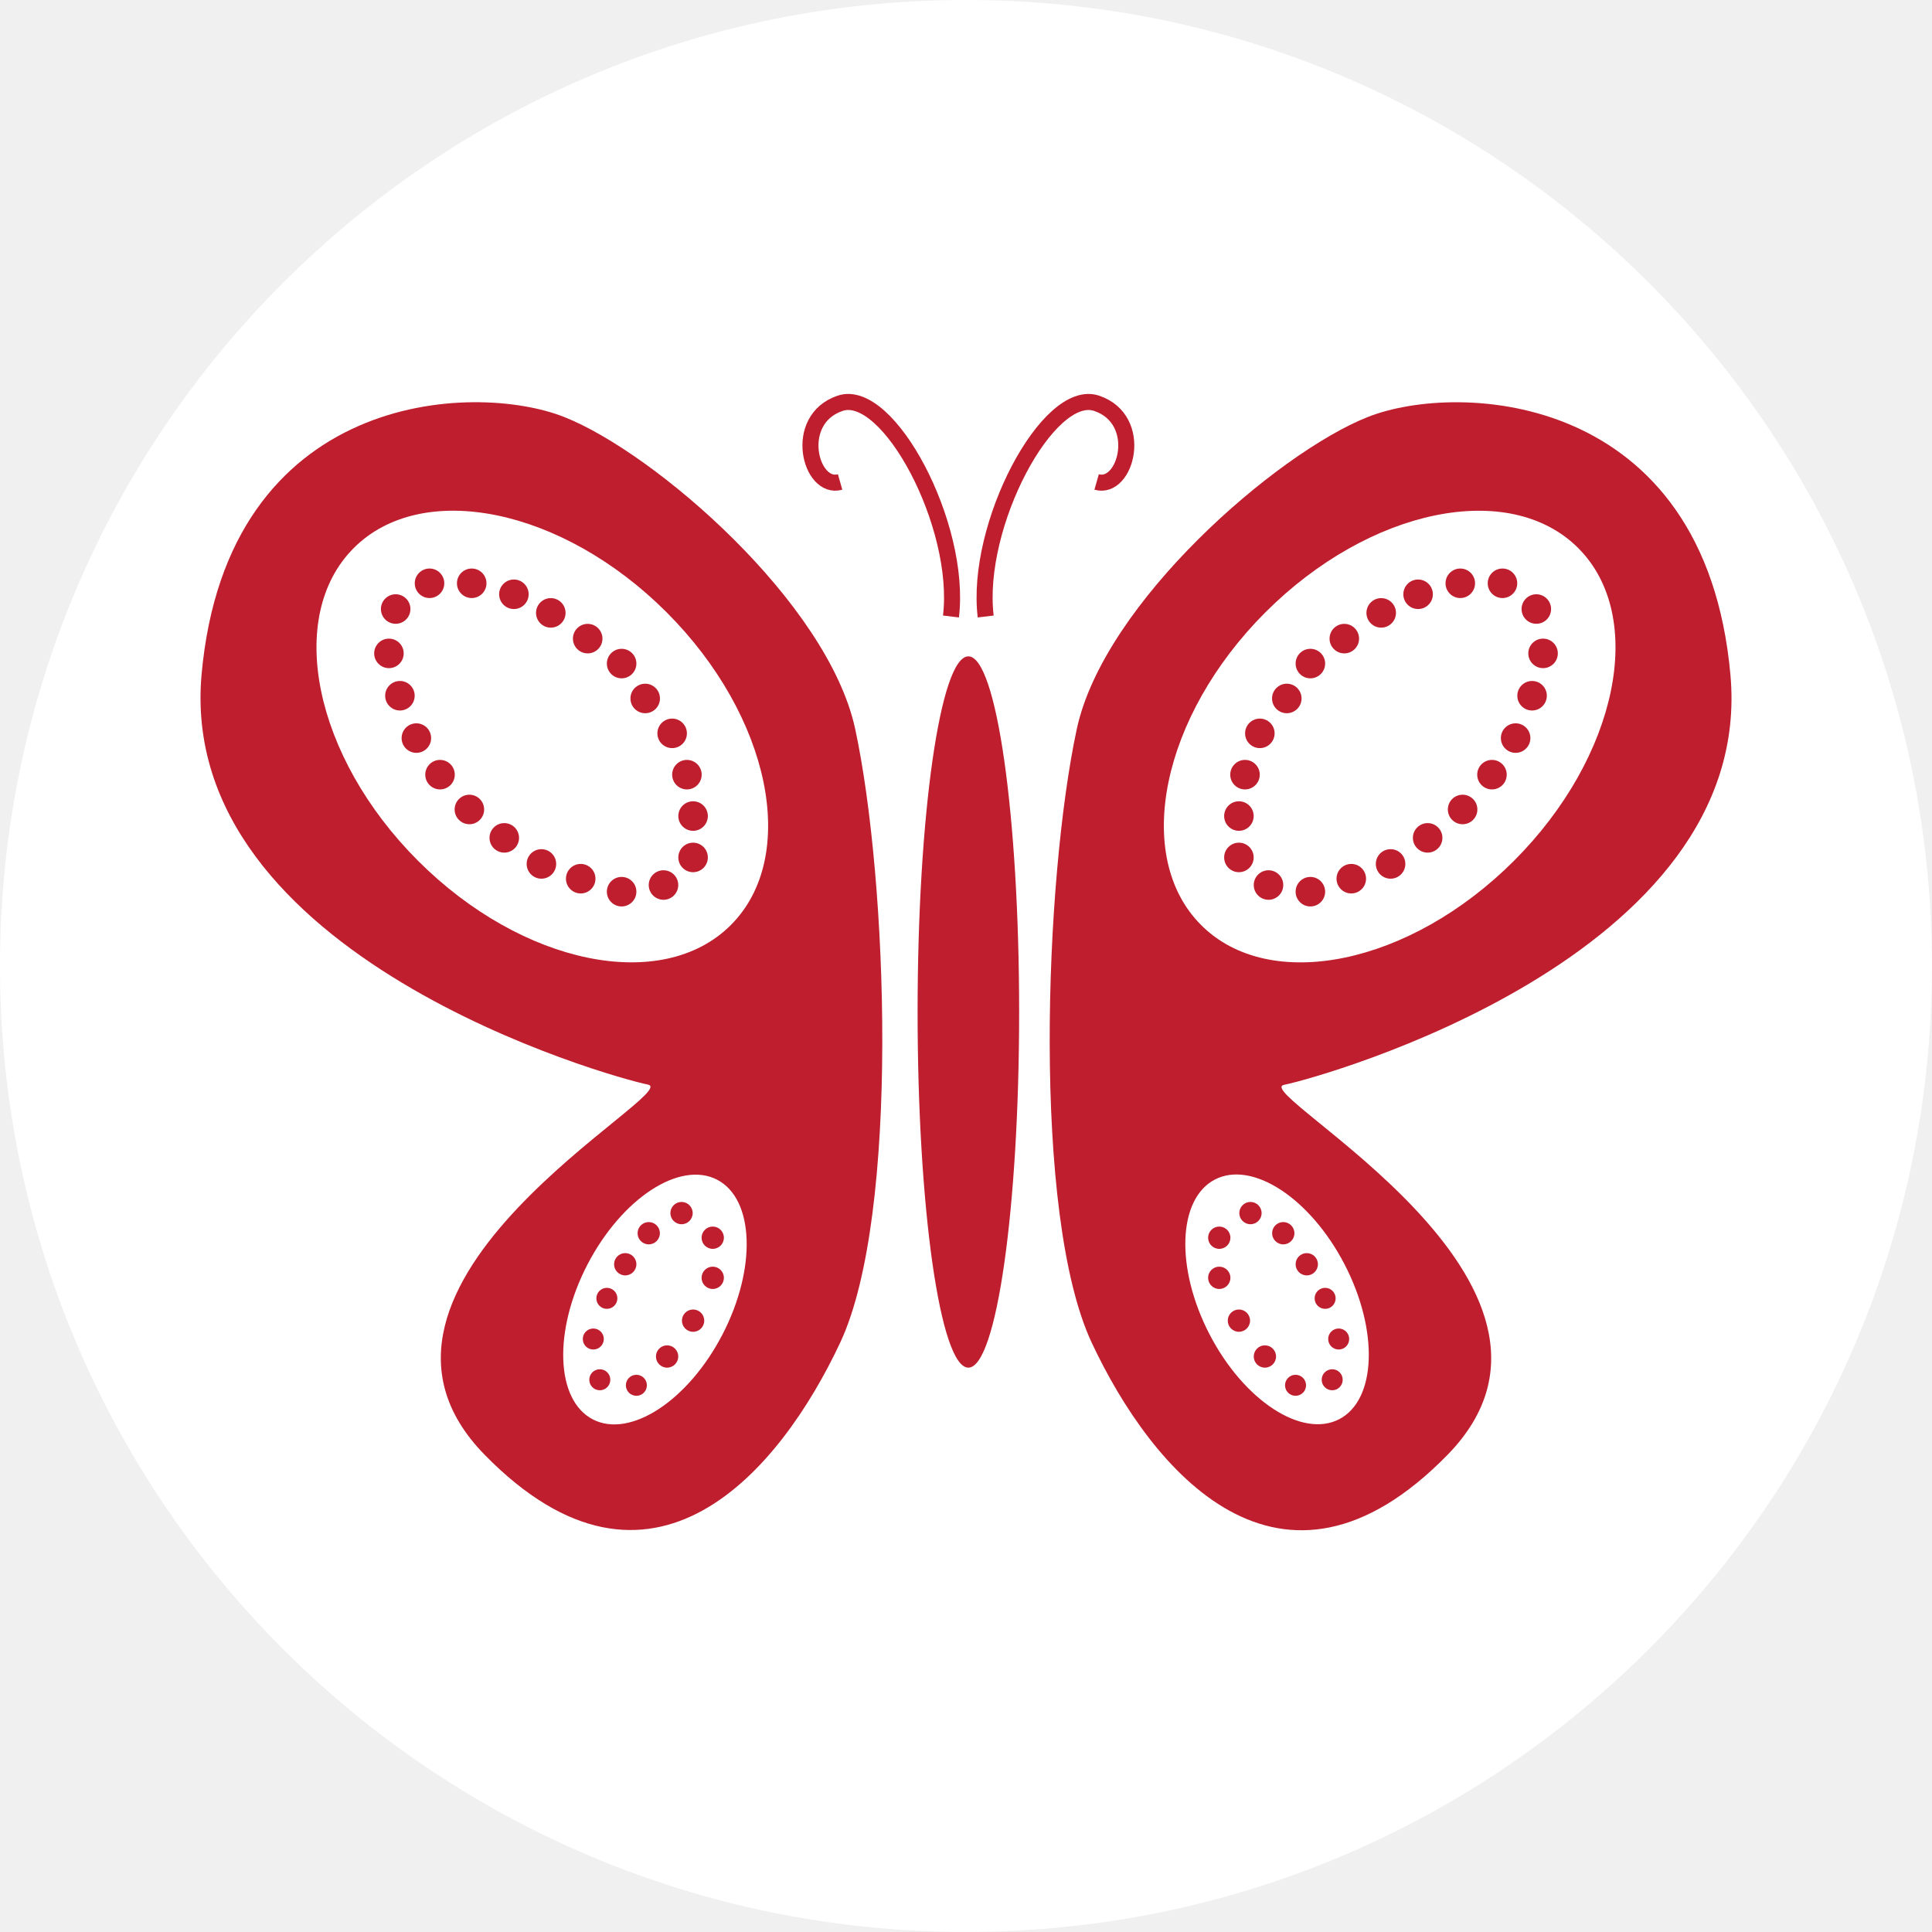
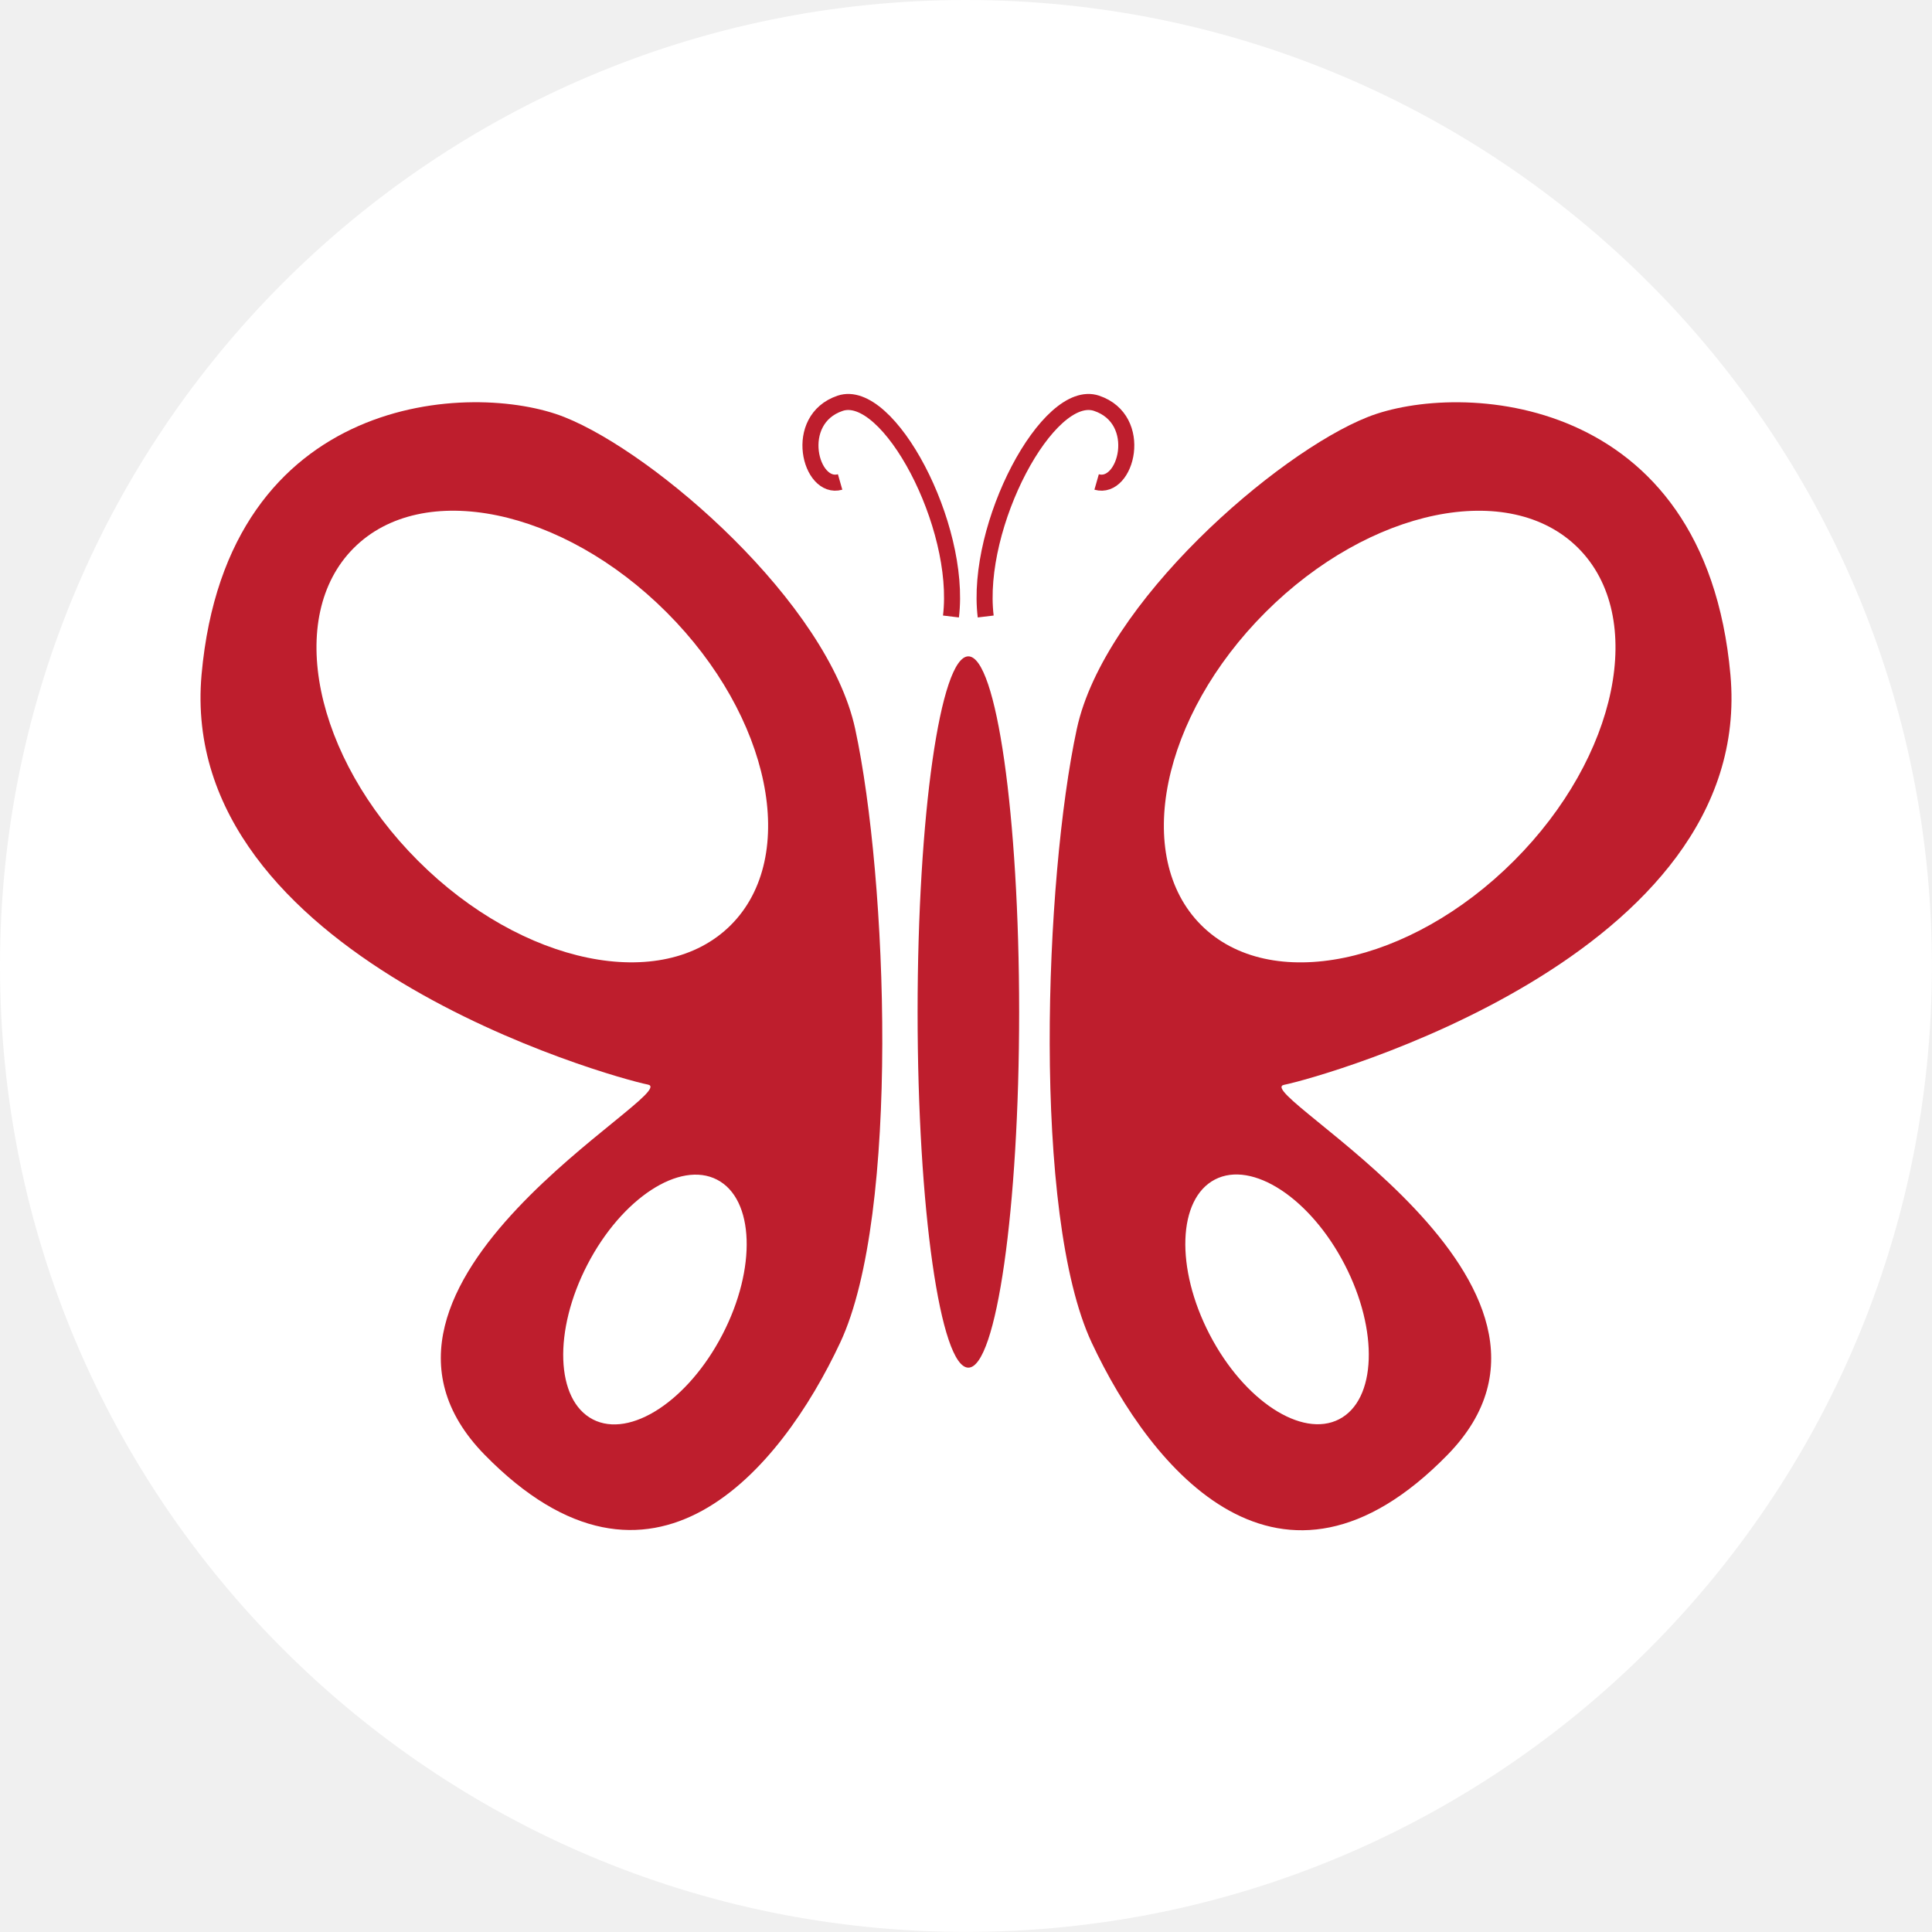
- <svg xmlns="http://www.w3.org/2000/svg" viewBox="0 0 240.87 240.87">
+ <svg xmlns="http://www.w3.org/2000/svg" id="icon" viewBox="0 0 240.87 240.87">
  <defs>
-     <style>.cls-1{fill:#fff;}.cls-2{fill:#be1e2d;}.cls-3{fill:none;stroke:#be1e2d;stroke-miterlimit:10;stroke-width:2px;}</style>
+     <style>
+ 			.cls-1{fill:#fff;}.cls-2{fill:#be1e2d;}.cls-3{fill:none;stroke:#be1e2d;stroke-miterlimit:10;stroke-width:2px;}
+ 
+ 			#small-dots-1, #small-dots-2, #small-dots-3, #small-dots-4 {display: none; }
+ 
+ 			@media screen and (min-width: 600px) {
+ 				#small-dots-1, #small-dots-2, #small-dots-3, #small-dots-4 {display: block;}
+ 			}
+ 
+ 			#icon:hover #bckgrnd { fill: #c2edbd; }
+ 
+ 		</style>
  </defs>
  <g id="Layer_2" data-name="Layer 2">
    <g id="butterfly-red">
      <circle id="bckgrnd" class="cls-1" cx="120.43" cy="120.43" r="120.43" />
      <ellipse id="body" class="cls-2" cx="120.73" cy="126.17" rx="6.33" ry="44.34" />
      <g id="sensors">
        <path id="rt-sensor" class="cls-3" d="M122.89,76.86c-1.37-11.36,7.81-28.61,13.83-26.58s3.71,10.87,0,9.81" />
        <path id="lf-sensor" class="cls-3" d="M118.56,76.86c1.37-11.36-7.81-28.61-13.82-26.58s-3.72,10.87,0,9.81" />
      </g>
      <g id="rt-wing">
        <path id="wing-rt-black" class="cls-2" d="M134.25,90.88C137.64,75.14,159.18,56.5,170.5,52s42.06-3.21,45.24,32.13c3.17,35.16-51.13,50.22-55.65,51.12s41.17,24.89,20.36,46.15-36.88,1.93-44.34-14S130.22,109.58,134.25,90.88Z" />
        <g id="bottom-wing">
          <ellipse class="cls-1" cx="159.21" cy="162.01" rx="9.48" ry="16.83" transform="translate(-56.69 91.43) rotate(-27.4)" />
-           <g id="small-dots">
+           <g id="small-dots-1">
            <circle class="cls-2" cx="161.52" cy="172.71" r="1.31" />
            <circle class="cls-2" cx="166.09" cy="172.02" r="1.31" />
            <circle class="cls-2" cx="154.46" cy="164.65" r="1.39" />
            <circle class="cls-2" cx="165.21" cy="161.87" r="1.31" />
            <circle class="cls-2" cx="157.7" cy="169.12" r="1.39" />
            <circle class="cls-2" cx="166.9" cy="166.94" r="1.31" />
            <circle class="cls-2" cx="162.92" cy="157.62" r="1.39" />
            <circle class="cls-2" cx="152.01" cy="159.31" r="1.39" />
            <circle class="cls-2" cx="152.01" cy="154.31" r="1.39" />
            <circle class="cls-2" cx="155.9" cy="151.24" r="1.39" />
            <circle class="cls-2" cx="159.99" cy="153.75" r="1.39" />
          </g>
        </g>
        <g id="top-wing">
          <ellipse id="large-white-ellipse" class="cls-1" cx="173.26" cy="91.83" rx="33.24" ry="21.91" transform="translate(-14.19 149.41) rotate(-45)" />
          <g id="small-dots-2" data-name="small-dots">
            <circle class="cls-2" cx="176.8" cy="74.09" r="1.84" />
            <circle class="cls-2" cx="182.06" cy="72.72" r="1.84" />
            <circle class="cls-2" cx="187.32" cy="72.72" r="1.84" />
            <circle class="cls-2" cx="191.54" cy="75.93" r="1.84" />
            <circle class="cls-2" cx="192.38" cy="81.46" r="1.84" />
            <circle class="cls-2" cx="191.01" cy="86.74" r="1.84" />
            <circle class="cls-2" cx="188.96" cy="92.02" r="1.84" />
            <circle class="cls-2" cx="186.01" cy="96.58" r="1.84" />
            <circle class="cls-2" cx="182.35" cy="100.92" r="1.84" />
            <circle class="cls-2" cx="177.99" cy="104.46" r="1.84" />
            <circle class="cls-2" cx="173.37" cy="107.71" r="1.84" />
            <circle class="cls-2" cx="168.47" cy="109.55" r="1.84" />
            <circle class="cls-2" cx="163.37" cy="111.17" r="1.84" />
            <circle class="cls-2" cx="158.15" cy="110.34" r="1.84" />
            <circle class="cls-2" cx="154.46" cy="106.9" r="1.84" />
            <circle class="cls-2" cx="154.46" cy="101.74" r="1.84" />
            <circle class="cls-2" cx="155.22" cy="96.58" r="1.84" />
            <circle class="cls-2" cx="157.07" cy="91.43" r="1.84" />
            <circle class="cls-2" cx="160.43" cy="87.08" r="1.84" />
            <circle class="cls-2" cx="163.37" cy="82.73" r="1.84" />
            <circle class="cls-2" cx="167.6" cy="79.62" r="1.84" />
            <circle class="cls-2" cx="172.2" cy="76.41" r="1.84" />
          </g>
        </g>
      </g>
      <g id="lt-wing">
        <path id="wing-rt-black-2" data-name="wing-rt-black" class="cls-2" d="M106.62,90.88C103.22,75.14,81.69,56.5,70.37,52S28.31,48.76,25.13,84.1C22,119.26,76.26,134.32,80.78,135.22s-41.17,24.89-20.36,46.15,36.88,1.93,44.34-14S110.65,109.58,106.62,90.88Z" />
        <g id="bottom-wing-2" data-name="bottom-wing">
          <ellipse class="cls-1" cx="81.66" cy="162.01" rx="16.83" ry="9.48" transform="translate(-99.76 159.96) rotate(-62.6)" />
          <g id="small-dots-3" data-name="small-dots">
            <circle class="cls-2" cx="79.34" cy="172.71" r="1.31" />
            <circle class="cls-2" cx="74.78" cy="172.02" r="1.31" />
            <circle class="cls-2" cx="86.41" cy="164.65" r="1.39" />
            <circle class="cls-2" cx="75.66" cy="161.87" r="1.31" />
            <circle class="cls-2" cx="83.17" cy="169.12" r="1.39" />
            <circle class="cls-2" cx="73.97" cy="166.94" r="1.31" />
            <circle class="cls-2" cx="77.95" cy="157.62" r="1.39" />
            <circle class="cls-2" cx="88.86" cy="159.31" r="1.39" />
            <circle class="cls-2" cx="88.86" cy="154.31" r="1.39" />
            <circle class="cls-2" cx="84.97" cy="151.24" r="1.39" />
            <circle class="cls-2" cx="80.88" cy="153.75" r="1.39" />
          </g>
        </g>
        <g id="top-wing-2" data-name="top-wing">
          <ellipse id="large-white-ellipse-2" data-name="large-white-ellipse" class="cls-1" cx="67.61" cy="91.83" rx="21.91" ry="33.24" transform="translate(-45.13 74.7) rotate(-45)" />
          <g id="small-dots-4" data-name="small-dots">
            <circle class="cls-2" cx="64.07" cy="74.09" r="1.84" />
            <circle class="cls-2" cx="58.81" cy="72.72" r="1.84" />
            <circle class="cls-2" cx="53.55" cy="72.72" r="1.84" />
            <circle class="cls-2" cx="49.33" cy="75.93" r="1.84" />
            <circle class="cls-2" cx="48.49" cy="81.46" r="1.84" />
            <circle class="cls-2" cx="49.86" cy="86.74" r="1.84" />
            <circle class="cls-2" cx="51.91" cy="92.02" r="1.84" />
            <circle class="cls-2" cx="54.86" cy="96.58" r="1.84" />
            <circle class="cls-2" cx="58.52" cy="100.92" r="1.84" />
            <circle class="cls-2" cx="62.87" cy="104.46" r="1.84" />
            <circle class="cls-2" cx="67.5" cy="107.71" r="1.84" />
            <circle class="cls-2" cx="72.4" cy="109.55" r="1.84" />
            <circle class="cls-2" cx="77.5" cy="111.17" r="1.84" />
            <circle class="cls-2" cx="82.72" cy="110.34" r="1.84" />
            <circle class="cls-2" cx="86.41" cy="106.9" r="1.84" />
            <circle class="cls-2" cx="86.41" cy="101.74" r="1.84" />
            <circle class="cls-2" cx="85.64" cy="96.58" r="1.84" />
            <circle class="cls-2" cx="83.8" cy="91.43" r="1.84" />
            <circle class="cls-2" cx="80.44" cy="87.08" r="1.84" />
            <circle class="cls-2" cx="77.5" cy="82.73" r="1.84" />
            <circle class="cls-2" cx="73.27" cy="79.62" r="1.84" />
            <circle class="cls-2" cx="68.67" cy="76.41" r="1.84" />
          </g>
        </g>
      </g>
    </g>
  </g>
</svg>
